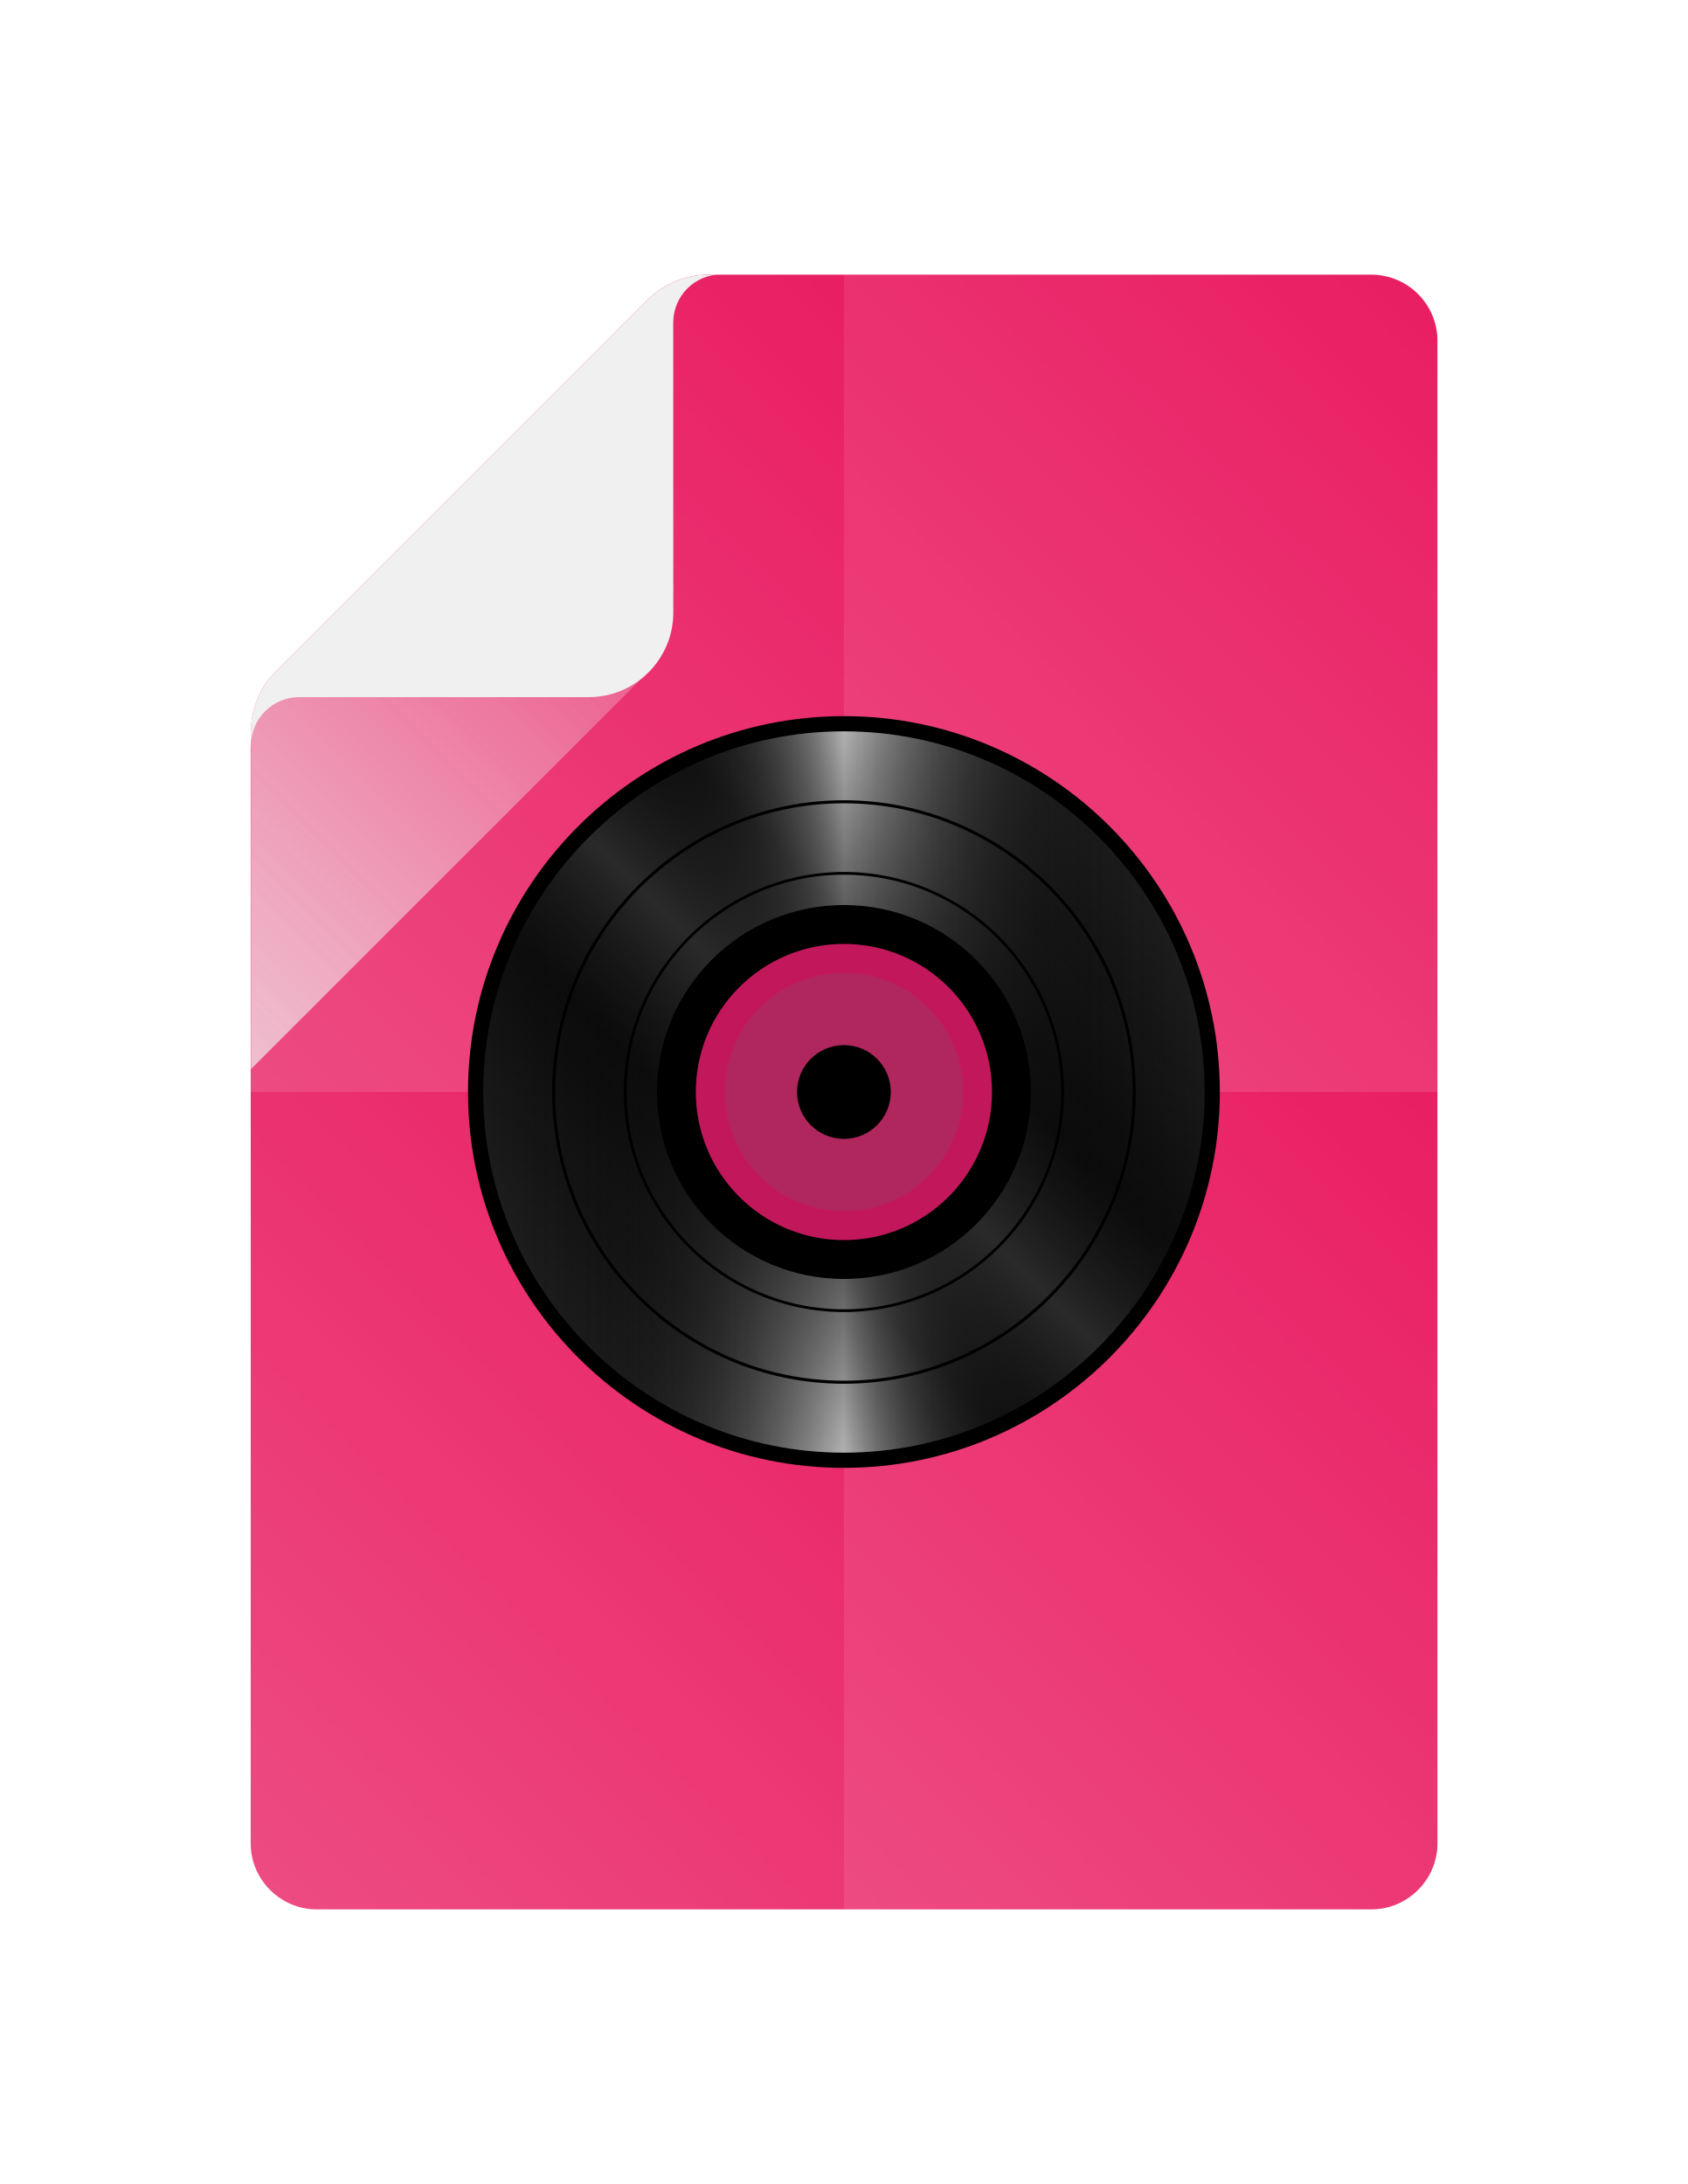
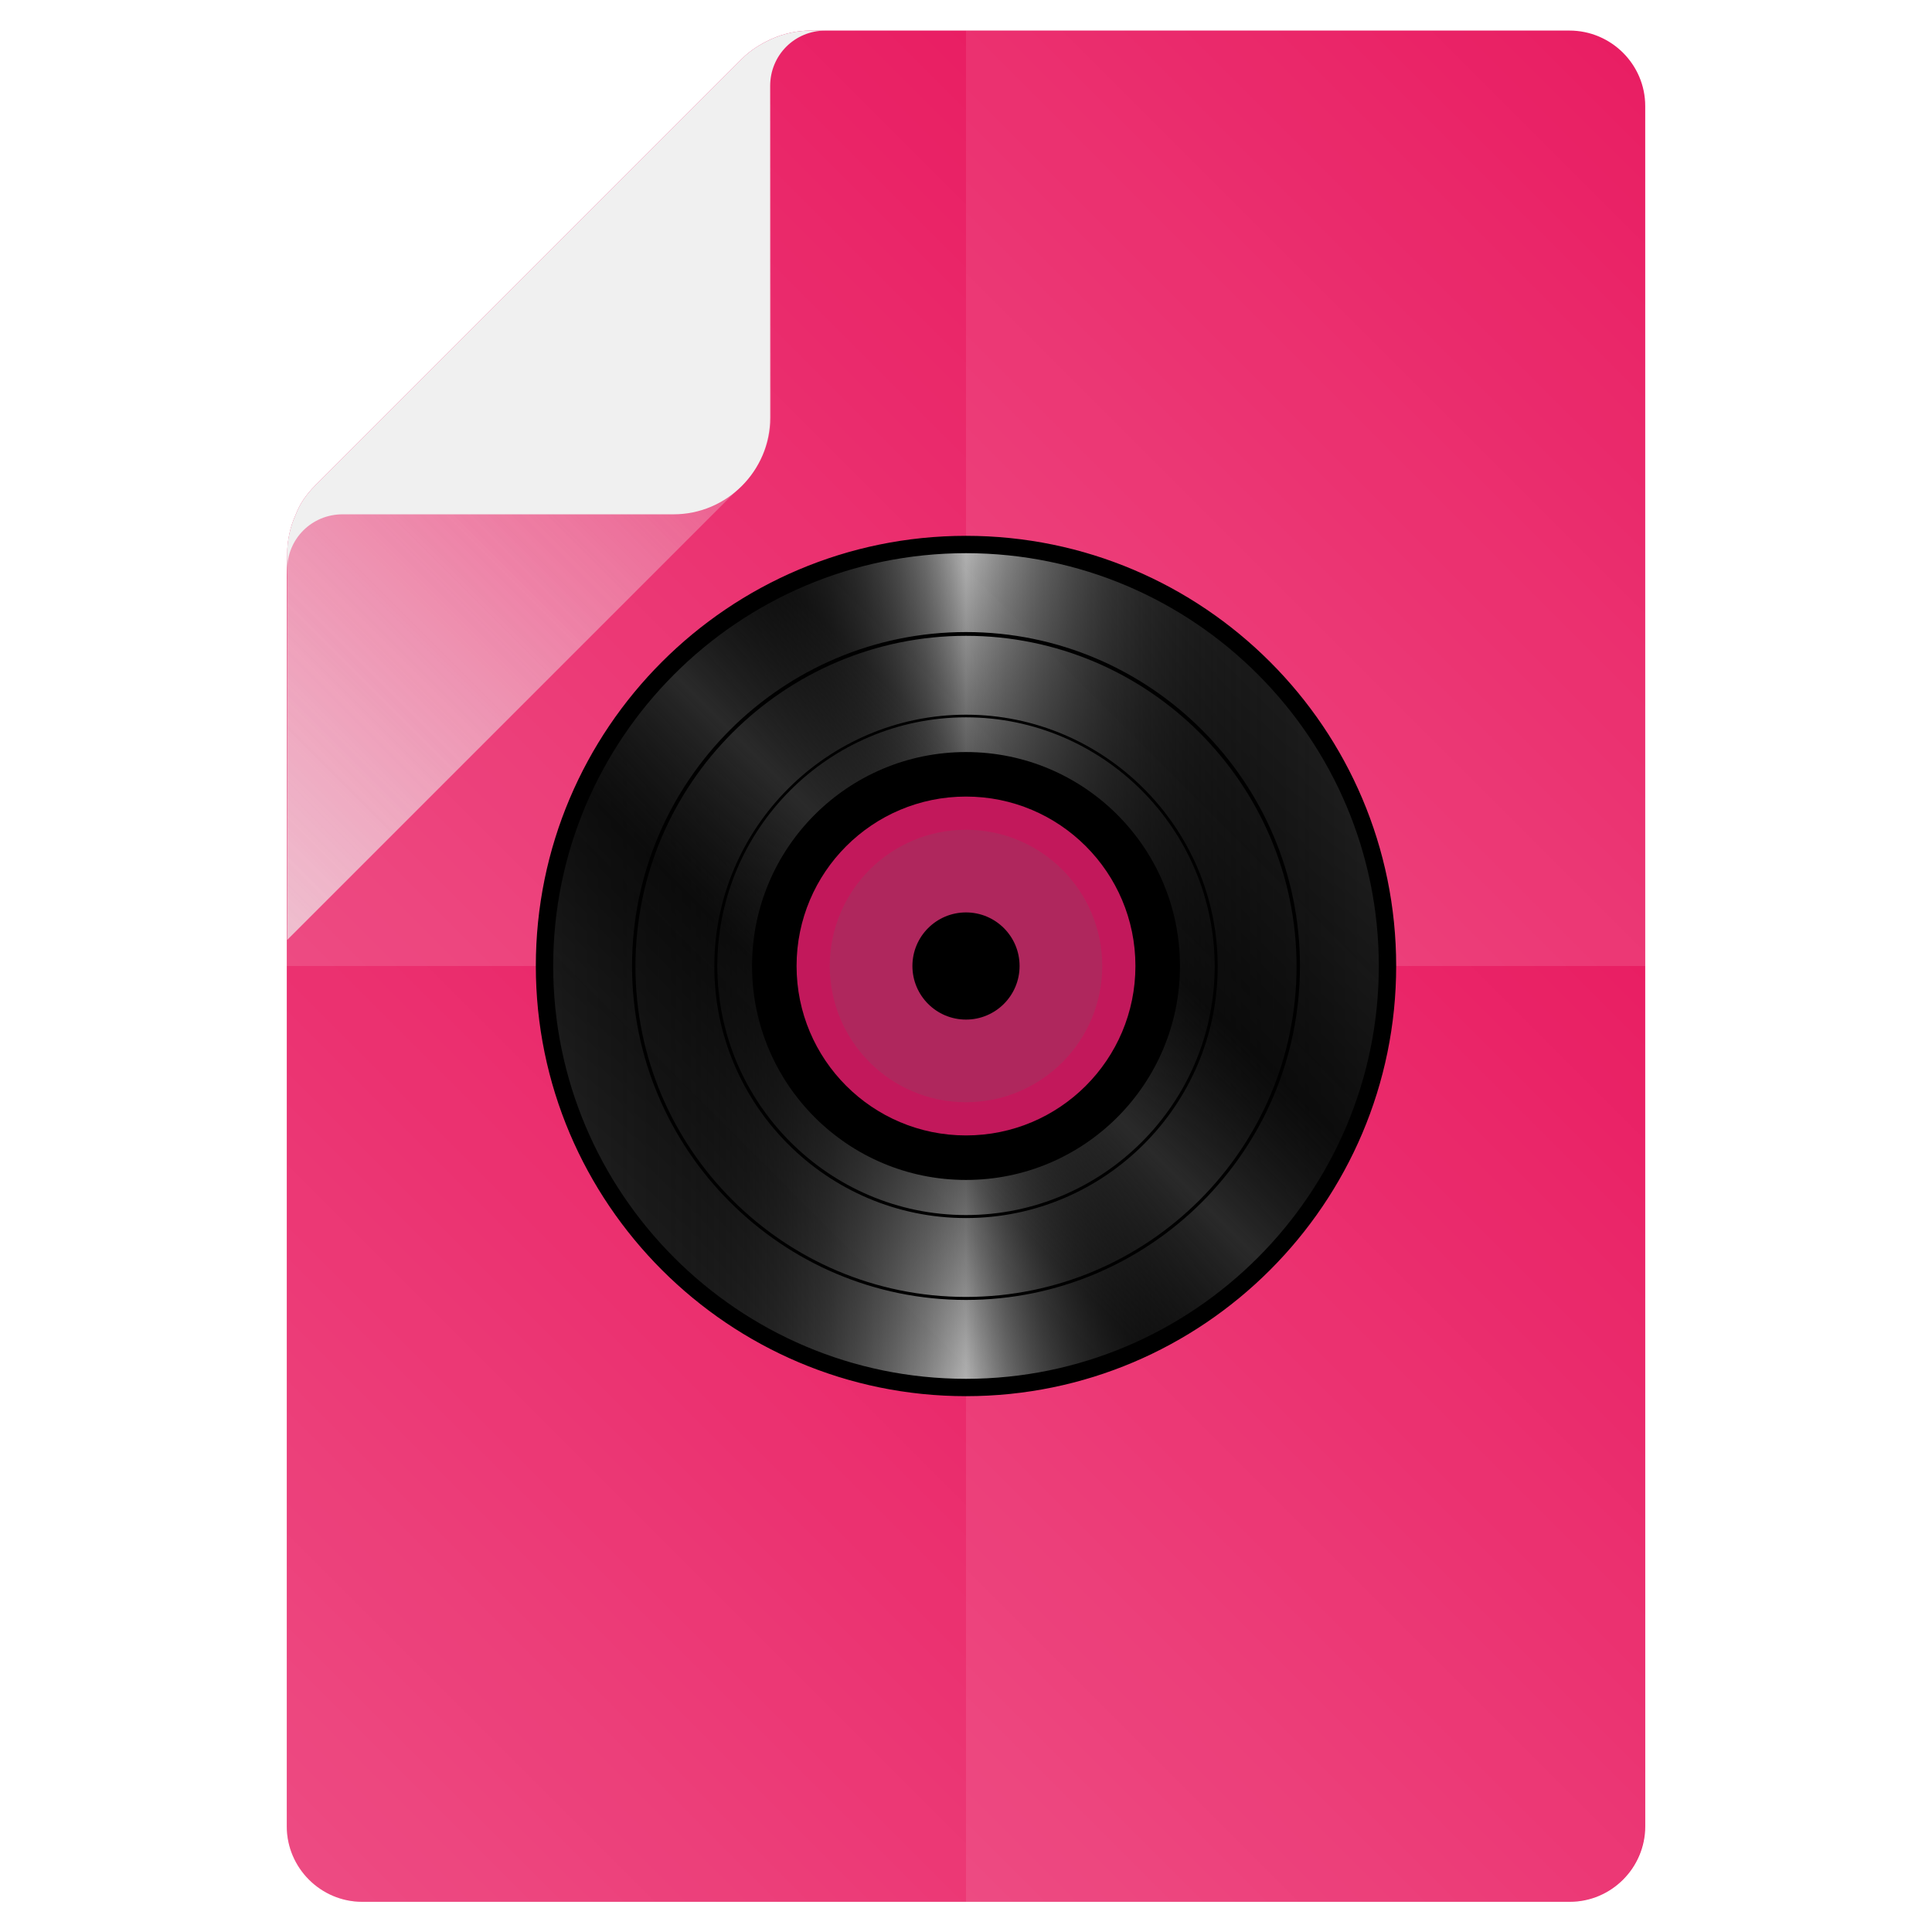
- <svg xmlns="http://www.w3.org/2000/svg" version="1.1" id="Layer_1" x="0px" y="0px" viewBox="0 0 612 792" enable-background="new 0 0 612 792" xml:space="preserve">
+ <svg xmlns="http://www.w3.org/2000/svg" version="1.1" id="Layer_1" x="0px" y="0px" viewBox="0 0 512 512" enable-background="new 0 0 512 512" xml:space="preserve">
  <g>
-     <path fill="#E91E63" d="M497.2,99.6H261.8h-4.9c-4.4,0-8.7,1-12.7,2.7c-3.3,1.6-6.5,3.5-9.1,6.1L99.8,243.7   c-2.6,2.6-4.8,5.6-6.1,9.1c-1.8,3.9-2.7,8.2-2.7,12.7l-0.1,6.8v396.2c0,13.1,10.8,23.9,23.9,23.9h382.5c13.1,0,23.9-10.8,23.9-23.9   V123.5C521.2,110.3,510.4,99.6,497.2,99.6z" />
+     <path fill="#E91E63" d="M415.9,8.1H219h-4.1c-3.7,0-7.3,0.8-10.6,2.3c-2.8,1.3-5.4,2.9-7.6,5.1L83.5,128.7c-2.2,2.2-4,4.7-5.1,7.6   c-1.5,3.3-2.3,6.9-2.3,10.6l-0.1,5.7V484c0,11,9,20,20,20H416c11,0,20-9,20-20V28.1C436,17.1,427,8.1,415.9,8.1z" />
    <g>
-       <linearGradient id="SVGID_1_" gradientUnits="userSpaceOnUse" x1="91.025" y1="520.975" x2="305.025" y2="734.975" gradientTransform="matrix(1.1953 0 0 -1.1953 0 1036.688)">
+       <linearGradient id="SVGID_1_" gradientUnits="userSpaceOnUse" x1="76.196" y1="-128.553" x2="255.161" y2="-307.518" gradientTransform="matrix(1.1953 0 0 1.1953 0 424.6939)">
        <stop offset="0" style="stop-color:#FFFFFF;stop-opacity:0.2" />
        <stop offset="1" style="stop-color:#FFFFFF;stop-opacity:0" />
      </linearGradient>
-       <path fill="url(#SVGID_1_)" d="M306,396V99.6h-44.2h-4.9c-4.4,0-8.7,1-12.7,2.7c-3.3,1.6-6.5,3.5-9.1,6.1L99.8,243.7    c-2.6,2.6-4.8,5.6-6.1,9.1c-1.8,3.9-2.7,8.2-2.7,12.7l-0.1,6.8V396H306z" />
-       <linearGradient id="SVGID_2_" gradientUnits="userSpaceOnUse" x1="239" y1="553" x2="447.125" y2="761.125" gradientTransform="matrix(1.1953 0 0 -1.1953 0 1036.688)">
+       <path fill="url(#SVGID_1_)" d="M256,256V8.1h-37h-4.1c-3.7,0-7.3,0.8-10.6,2.3c-2.8,1.3-5.4,2.9-7.6,5.1L83.5,128.7    c-2.2,2.2-4,4.7-5.1,7.6c-1.5,3.3-2.3,6.9-2.3,10.6l-0.1,5.7V256H256z" />
+       <linearGradient id="SVGID_2_" gradientUnits="userSpaceOnUse" x1="199.967" y1="-155.301" x2="374.051" y2="-329.386" gradientTransform="matrix(1.1953 0 0 1.1953 0 424.6939)">
        <stop offset="0" style="stop-color:#FFFFFF;stop-opacity:0.2" />
        <stop offset="1" style="stop-color:#FFFFFF;stop-opacity:0" />
      </linearGradient>
-       <path fill="url(#SVGID_2_)" d="M497.2,99.6H306V396h215.2V123.5C521.2,110.3,510.4,99.6,497.2,99.6z" />
-       <linearGradient id="SVGID_3_" gradientUnits="userSpaceOnUse" x1="64.875" y1="310.875" x2="273" y2="519" gradientTransform="matrix(1.1953 0 0 -1.1953 0 1036.688)">
+       <path fill="url(#SVGID_2_)" d="M415.9,8.1H256V256h180V28.1C436,17.1,427,8.1,415.9,8.1z" />
+       <linearGradient id="SVGID_3_" gradientUnits="userSpaceOnUse" x1="54.302" y1="47.185" x2="228.377" y2="-126.891" gradientTransform="matrix(1.1953 0 0 1.1953 0 424.6939)">
        <stop offset="0" style="stop-color:#FFFFFF;stop-opacity:0.2" />
        <stop offset="1" style="stop-color:#FFFFFF;stop-opacity:0" />
      </linearGradient>
-       <path fill="url(#SVGID_3_)" d="M90.8,668.5c0,13.1,10.8,23.9,23.9,23.9H306V396H90.8V668.5z" />
-       <linearGradient id="SVGID_4_" gradientUnits="userSpaceOnUse" x1="236.062" y1="307.938" x2="450.062" y2="521.938" gradientTransform="matrix(1.1953 0 0 -1.1953 0 1036.688)">
+       <path fill="url(#SVGID_3_)" d="M76,484c0,11,9,20,20,20h160V256H76V484z" />
+       <linearGradient id="SVGID_4_" gradientUnits="userSpaceOnUse" x1="197.487" y1="49.63" x2="376.452" y2="-129.336" gradientTransform="matrix(1.1953 0 0 1.1953 0 424.6939)">
        <stop offset="0" style="stop-color:#FFFFFF;stop-opacity:0.2" />
        <stop offset="1" style="stop-color:#FFFFFF;stop-opacity:0" />
      </linearGradient>
-       <path fill="url(#SVGID_4_)" d="M306,396v296.4h191.2c13.1,0,23.9-10.8,23.9-23.9V396H306z" />
+       <path fill="url(#SVGID_4_)" d="M256,256V504h159.9c11,0,20-9,20-20V256H256z" />
    </g>
    <g>
-       <circle fill="#232323" cx="306" cy="396" r="133.5" />
-       <linearGradient id="SVGID_5_" gradientUnits="userSpaceOnUse" x1="144.3" y1="537" x2="367.7" y2="537" gradientTransform="matrix(1.1953 0 0 -1.1953 0 1037.883)">
+       <circle fill="#232323" cx="256" cy="256" r="111.7" />
+       <linearGradient id="SVGID_5_" gradientUnits="userSpaceOnUse" x1="120.753" y1="-142.096" x2="307.591" y2="-142.096" gradientTransform="matrix(1.1953 0 0 1.1953 0 425.8892)">
        <stop offset="0" style="stop-color:#000000;stop-opacity:0" />
        <stop offset="0.113" style="stop-color:#030303;stop-opacity:0.226" />
        <stop offset="0.181" style="stop-color:#0B0B0B;stop-opacity:0.363" />
        <stop offset="0.237" style="stop-color:#191919;stop-opacity:0.475" />
        <stop offset="0.287" style="stop-color:#2E2E2E;stop-opacity:0.574" />
        <stop offset="0.333" style="stop-color:#484848;stop-opacity:0.665" />
        <stop offset="0.375" style="stop-color:#686868;stop-opacity:0.75" />
        <stop offset="0.415" style="stop-color:#8F8F8F;stop-opacity:0.83" />
        <stop offset="0.453" style="stop-color:#BBBBBB;stop-opacity:0.906" />
        <stop offset="0.488" style="stop-color:#EDEDED;stop-opacity:0.976" />
        <stop offset="0.5" style="stop-color:#FFFFFF" />
        <stop offset="0.512" style="stop-color:#EDEDED;stop-opacity:0.976" />
        <stop offset="0.547" style="stop-color:#BBBBBB;stop-opacity:0.906" />
        <stop offset="0.585" style="stop-color:#8F8F8F;stop-opacity:0.83" />
        <stop offset="0.625" style="stop-color:#686868;stop-opacity:0.75" />
        <stop offset="0.667" style="stop-color:#484848;stop-opacity:0.665" />
        <stop offset="0.713" style="stop-color:#2E2E2E;stop-opacity:0.574" />
        <stop offset="0.762" style="stop-color:#191919;stop-opacity:0.475" />
        <stop offset="0.819" style="stop-color:#0B0B0B;stop-opacity:0.363" />
        <stop offset="0.887" style="stop-color:#030303;stop-opacity:0.226" />
        <stop offset="1" style="stop-color:#000000;stop-opacity:0" />
      </linearGradient>
-       <circle fill="url(#SVGID_5_)" cx="306" cy="396" r="133.5" />
-       <linearGradient id="SVGID_6_" gradientUnits="userSpaceOnUse" x1="327.016" y1="1312.984" x2="484.984" y2="1155.016" gradientTransform="matrix(1.1953 0 0 1.1953 -179.2969 -1079.016)">
+       <circle fill="url(#SVGID_5_)" cx="256" cy="256" r="111.7" />
+       <linearGradient id="SVGID_6_" gradientUnits="userSpaceOnUse" x1="298.117" y1="-670.98" x2="430.231" y2="-538.865" gradientTransform="matrix(1.1953 0 0 -1.1953 -179.2969 -467.022)">
        <stop offset="0" style="stop-color:#000000;stop-opacity:0" />
        <stop offset="0.325" style="stop-color:#030303;stop-opacity:0.651" />
        <stop offset="0.5" style="stop-color:#2A2A2A" />
        <stop offset="0.67" style="stop-color:#030303;stop-opacity:0.659" />
        <stop offset="1" style="stop-color:#000000;stop-opacity:0" />
      </linearGradient>
-       <circle fill="url(#SVGID_6_)" cx="306" cy="396" r="133.5" />
-       <path d="M306,532.3c-75.1,0-136.3-61.1-136.3-136.3S230.8,259.7,306,259.7S442.3,320.8,442.3,396S381.1,532.3,306,532.3z     M306,265.2c-72.1,0-130.8,58.7-130.8,130.8S233.9,526.8,306,526.8S436.8,468.1,436.8,396S378.1,265.2,306,265.2z" />
-       <circle cx="306" cy="396" r="67.8" />
-       <circle fill="#C2185B" cx="306" cy="396" r="53.7" />
-       <circle opacity="0.2" fill="#666666" enable-background="new    " cx="306" cy="396" r="43.2" />
-       <circle cx="306" cy="396" r="17" />
-       <path d="M306,475.8c-44,0-79.8-35.9-79.8-79.8s35.9-79.8,79.8-79.8s79.8,35.9,79.8,79.8S350,475.8,306,475.8z M306,317.2    c-43.4,0-78.8,35.4-78.8,78.8s35.4,78.8,78.8,78.8s78.8-35.4,78.8-78.8S349.4,317.2,306,317.2z" />
-       <path d="M306,501.8c-58.3,0-105.8-47.5-105.8-105.8S247.7,290.2,306,290.2S411.8,337.7,411.8,396S364.3,501.8,306,501.8z     M306,291.3c-57.7,0-104.7,47-104.7,104.7s47,104.7,104.7,104.7s104.7-47,104.7-104.7S363.7,291.3,306,291.3z" />
+       <circle fill="url(#SVGID_6_)" cx="256" cy="256" r="111.7" />
+       <path d="M256,370c-62.8,0-114-51.1-114-114s51.1-114,114-114s114,51.1,114,114S318.8,370,256,370z M256,146.6    c-60.3,0-109.4,49.1-109.4,109.4S195.7,365.4,256,365.4S365.4,316.3,365.4,256S316.3,146.6,256,146.6z" />
+       <circle cx="256" cy="256" r="56.7" />
+       <circle fill="#C2185B" cx="256" cy="256" r="44.9" />
+       <circle opacity="0.2" fill="#666666" enable-background="new    " cx="256" cy="256" r="36.1" />
+       <circle cx="256" cy="256" r="14.2" />
+       <path d="M256,322.8c-36.8,0-66.7-30-66.7-66.7s30-66.7,66.7-66.7s66.7,30,66.7,66.7S292.8,322.8,256,322.8z M256,190.1    c-36.3,0-65.9,29.6-65.9,65.9S219.7,322,256,322s65.9-29.6,65.9-65.9S292.3,190.1,256,190.1z" />
+       <path d="M256,344.5c-48.8,0-88.5-39.7-88.5-88.5s39.7-88.5,88.5-88.5s88.5,39.7,88.5,88.5S304.8,344.5,256,344.5z M256,168.5    c-48.3,0-87.6,39.3-87.6,87.6s39.3,87.6,87.6,87.6s87.6-39.3,87.6-87.6S304.3,168.5,256,168.5z" />
    </g>
-     <linearGradient id="SVGID_7_" gradientUnits="userSpaceOnUse" x1="95.8" y1="862.4" x2="462.7" y2="1229.3" gradientTransform="matrix(0.5977 0 0 -0.5977 0 869.3438)">
+     <linearGradient id="SVGID_7_" gradientUnits="userSpaceOnUse" x1="80.204" y1="-572.949" x2="387.166" y2="-879.911" gradientTransform="matrix(0.5977 0 0 0.5977 0 563.3214)">
      <stop offset="0" style="stop-color:#F0F0F0" />
      <stop offset="1" style="stop-color:#F0F0F0;stop-opacity:0" />
    </linearGradient>
-     <path opacity="0.7" fill="url(#SVGID_7_)" enable-background="new    " d="M235.1,108.6L99.8,244c-2.6,2.6-4.8,5.6-6.1,9.1   c-1.8,3.9-2.7,8.2-2.7,12.7v121.9l144.2-144.2c5.9-5.9,9.1-13.5,9.1-21.6V102.3C240.9,103.9,237.7,106,235.1,108.6z" />
-     <path fill="#F0F0F0" d="M256.9,99.6c-4.4,0-8.7,1-12.7,2.7c-3.3,1.6-6.5,3.5-9.1,6.1L99.8,243.7c-2.6,2.6-4.8,5.6-6.1,9.1   c-1.8,3.9-2.7,8.2-2.7,12.7v4.9c0-9.8,7.8-17.6,17.6-17.6h104.9c16.9,0,30.6-13.7,30.6-30.6V117.1c0-9.8,7.8-17.6,17.6-17.6   C261.7,99.6,256.9,99.6,256.9,99.6z" />
+     <path opacity="0.7" fill="url(#SVGID_7_)" enable-background="new    " d="M196.7,15.7L83.5,128.9c-2.2,2.2-4,4.7-5.1,7.6   c-1.5,3.3-2.3,6.9-2.3,10.6v102l120.6-120.6c4.9-4.9,7.6-11.3,7.6-18.1v-100C201.5,11.7,198.9,13.5,196.7,15.7z" />
+     <path fill="#F0F0F0" d="M214.9,8.1c-3.7,0-7.3,0.8-10.6,2.3c-2.8,1.3-5.4,2.9-7.6,5.1L83.5,128.7c-2.2,2.2-4,4.7-5.1,7.6   c-1.5,3.3-2.3,6.9-2.3,10.6v4.1c0-8.2,6.5-14.7,14.7-14.7h87.7c14.1,0,25.6-11.5,25.6-25.6V22.8c0-8.2,6.5-14.7,14.7-14.7   C218.9,8.1,214.9,8.1,214.9,8.1z" />
  </g>
</svg>
